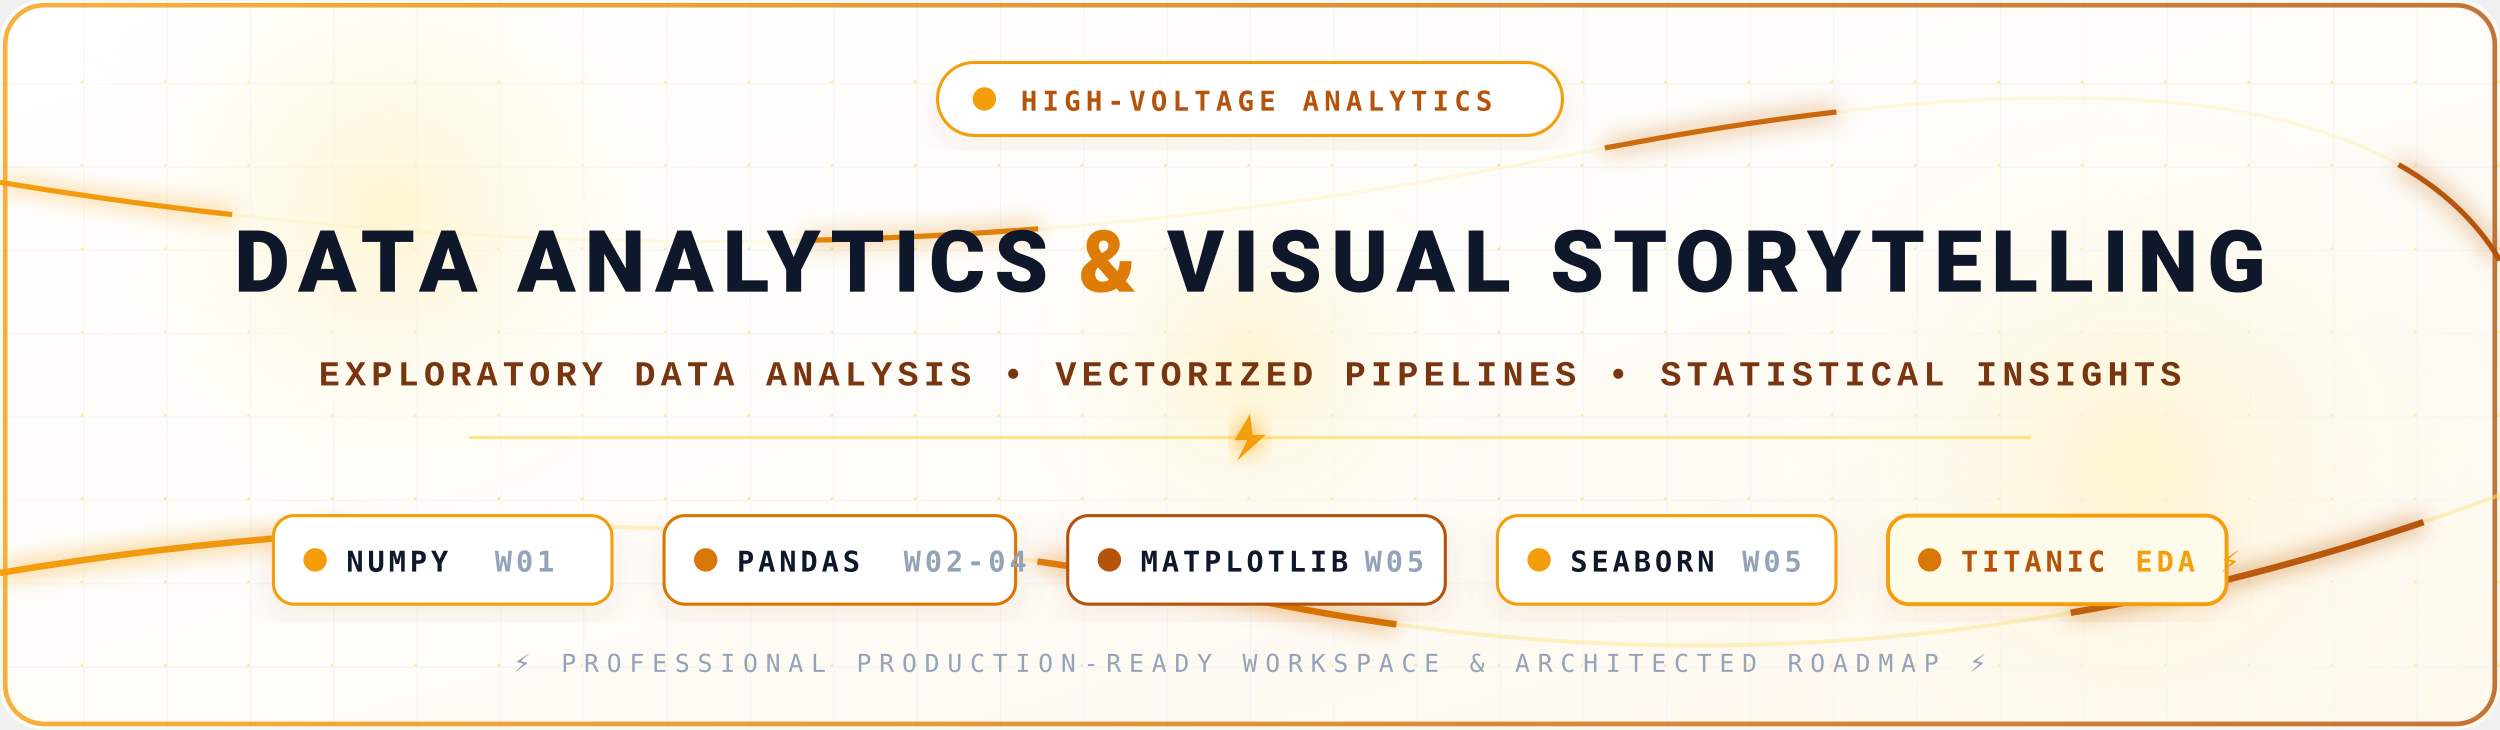
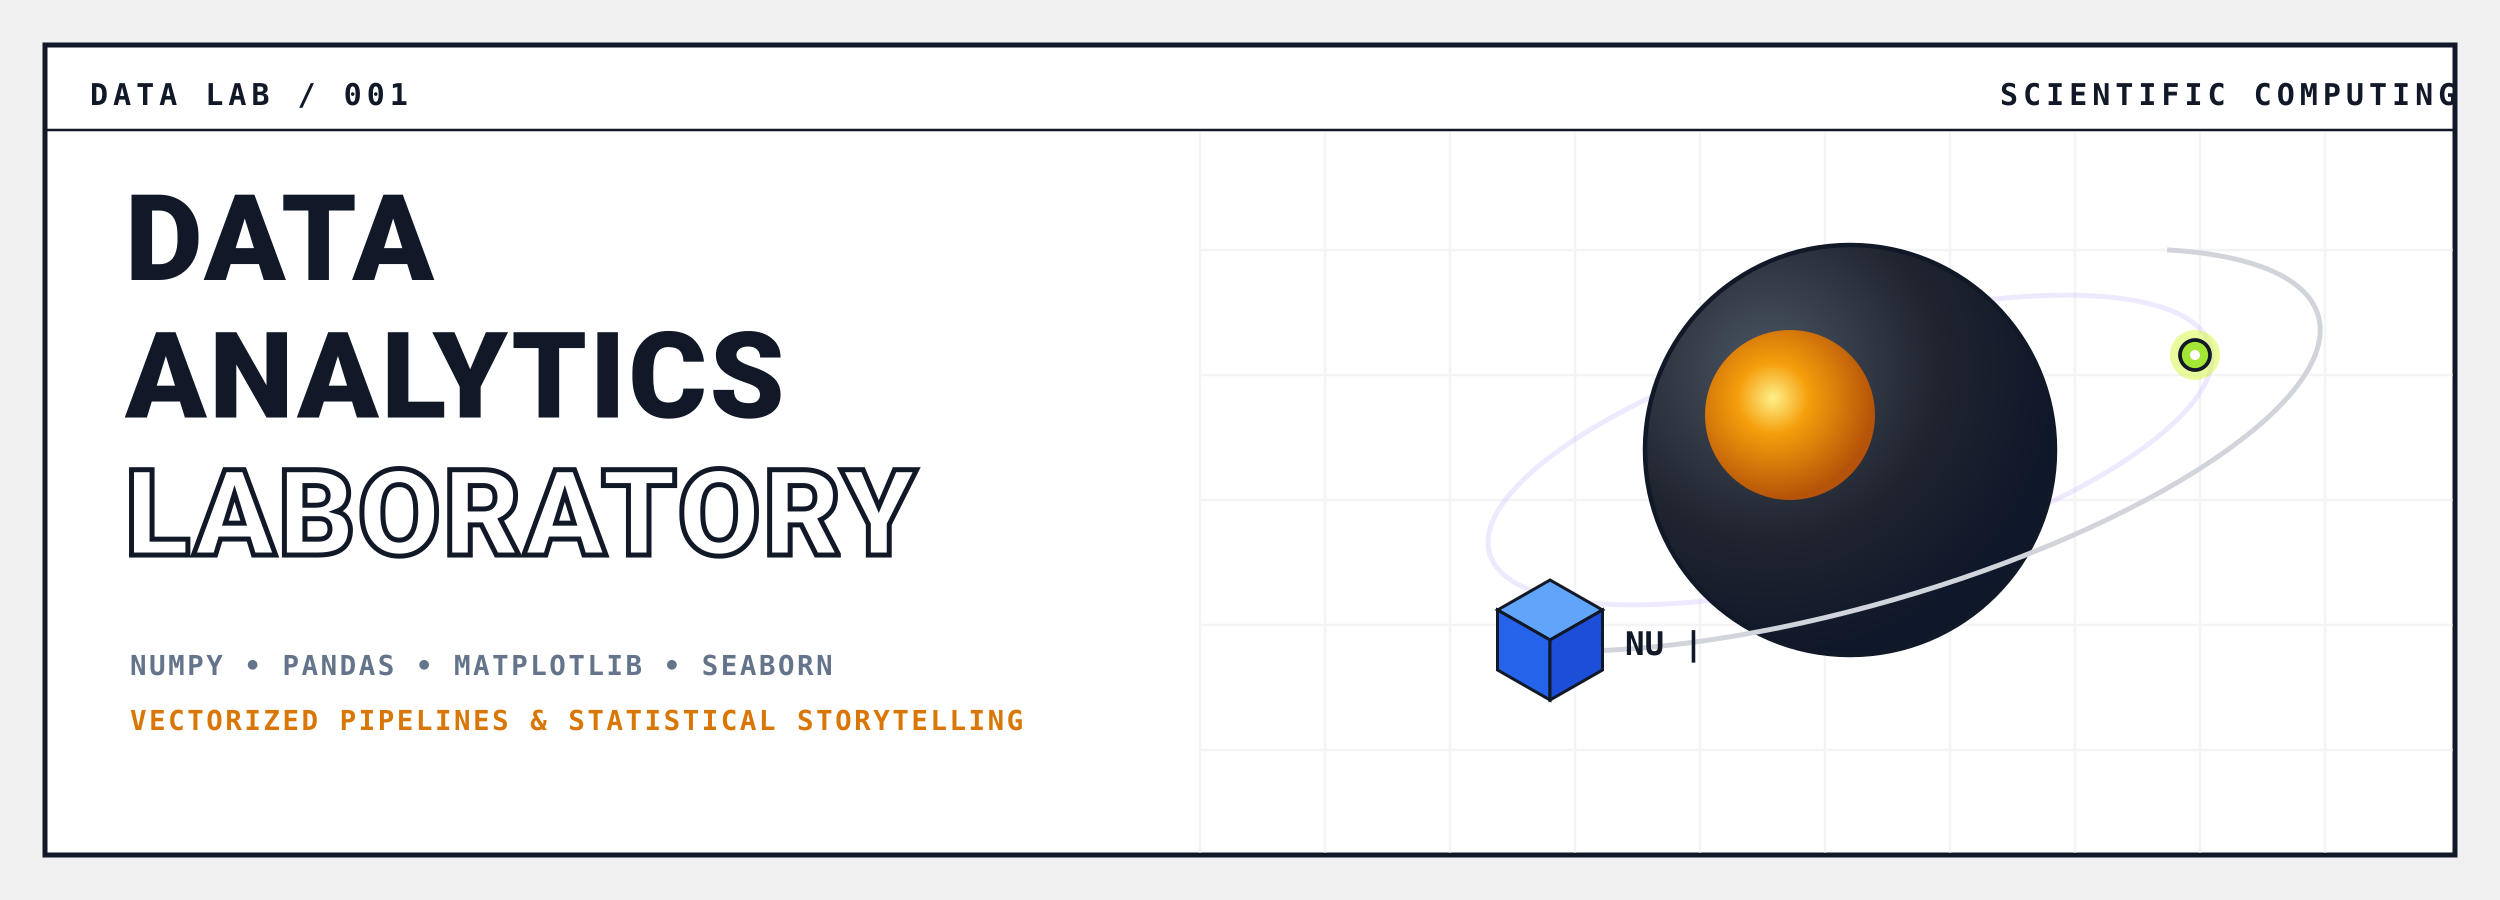
- <svg xmlns="http://www.w3.org/2000/svg" viewBox="0 0 960 280" width="100%" height="100%">
+ <svg xmlns="http://www.w3.org/2000/svg" viewBox="0 0 1000 360" width="100%" height="100%">
  <defs>
-     <linearGradient id="lightBg" x1="0%" y1="0%" x2="100%" y2="100%">
-       <stop offset="0%" stop-color="#ffffff" />
-       <stop offset="50%" stop-color="#fefcf7" />
-       <stop offset="100%" stop-color="#fff8ed" />
-     </linearGradient>
-     <linearGradient id="amberVoltage" x1="0%" y1="0%" x2="100%" y2="0%">
-       <stop offset="0%" stop-color="#f59e0b">
-         <animate attributeName="stop-color" values="#f59e0b;#d97706;#fbbf24;#f59e0b" dur="5s" repeatCount="indefinite" />
-       </stop>
-       <stop offset="50%" stop-color="#d97706">
-         <animate attributeName="stop-color" values="#d97706;#fbbf24;#f59e0b;#d97706" dur="5s" repeatCount="indefinite" />
-       </stop>
-       <stop offset="100%" stop-color="#b45309">
-         <animate attributeName="stop-color" values="#b45309;#f59e0b;#d97706;#b45309" dur="5s" repeatCount="indefinite" />
-       </stop>
-     </linearGradient>
-     <radialGradient id="sunGlow" cx="50%" cy="50%" r="50%">
-       <stop offset="0%" stop-color="#fef3c7" stop-opacity="0.8" />
-       <stop offset="100%" stop-color="#ffffff" stop-opacity="0" />
+     <style>
+       .mono-label { font-family: 'Consolas', monospace; font-size: 12px; font-weight: 700; fill: #111827; letter-spacing: 2px; }
+       .hero-solid { font-family: -apple-system, BlinkMacSystemFont, 'Segoe UI', Roboto, sans-serif; font-size: 48px; font-weight: 900; fill: #111827; letter-spacing: 1px; }
+       .hero-outline { font-family: -apple-system, BlinkMacSystemFont, 'Segoe UI', Roboto, sans-serif; font-size: 48px; font-weight: 900; fill: none; stroke: #111827; stroke-width: 2px; letter-spacing: 1px; }
+       .tag-sub { font-family: 'Consolas', monospace; font-size: 11px; font-weight: 600; fill: #64748B; letter-spacing: 1px; }
+       .tag-amber { font-family: 'Consolas', monospace; font-size: 11px; font-weight: 700; fill: #D97706; letter-spacing: 1px; }
+       .cube-label { font-family: 'Consolas', monospace; font-size: 13px; font-weight: 700; fill: #111827; }
+     </style>
+     <radialGradient id="sunAura" cx="40%" cy="40%" r="60%">
+       <stop offset="0%" stop-color="#FEF08A" />
+       <stop offset="35%" stop-color="#F59E0B" />
+       <stop offset="100%" stop-color="#B45309" />
    </radialGradient>
-     <filter id="amberGlow" x="-20%" y="-20%" width="140%" height="140%">
-       <feGaussianBlur stdDeviation="4" result="blur" />
-       <feComposite in="SourceGraphic" in2="blur" operator="over" />
-     </filter>
-     <pattern id="lightGrid" width="32" height="32" patternUnits="userSpaceOnUse">
-       <path d="M 32 0 L 0 0 0 32" fill="none" stroke="#f1f5f9" stroke-width="0.8" />
-       <circle cx="32" cy="32" r="1.2" fill="#fde68a" fill-opacity="0.8" />
-     </pattern>
-     <filter id="cardShadow" x="-10%" y="-10%" width="120%" height="130%">
-       <feDropShadow dx="0" dy="4" stdDeviation="6" flood-color="#b45309" flood-opacity="0.08" />
-     </filter>
+     <radialGradient id="darkPlanet" cx="30%" cy="30%" r="70%">
+       <stop offset="0%" stop-color="#4B5563" />
+       <stop offset="60%" stop-color="#1F242E" />
+       <stop offset="100%" stop-color="#0F172A" />
+     </radialGradient>
  </defs>
-   <style>
-     .title {
-       font-family: -apple-system, BlinkMacSystemFont, 'Segoe UI', Roboto, 'Helvetica Neue', Arial, sans-serif;
-       font-weight: 900;
-       letter-spacing: 3.5px;
-       text-transform: uppercase;
-       fill: #0f172a;
-     }
-     .subtitle {
-       font-family: 'Fira Code', 'Courier New', Courier, monospace;
-       font-size: 13.5px;
-       letter-spacing: 2px;
-       font-weight: 600;
-       fill: #78350f;
-     }
-     .chip {
-       font-family: 'Fira Code', monospace;
-       font-size: 11px;
-       font-weight: 700;
-       letter-spacing: 1.5px;
-     }
-     @keyframes floatBeam {
-       0% { stroke-dashoffset: 600; }
-       100% { stroke-dashoffset: 0; }
-     }
-     .beam {
-       stroke-dasharray: 140, 260;
-       animation: floatBeam 4.5s linear infinite;
-     }
-     .beam-reverse {
-       stroke-dasharray: 90, 220;
-       animation: floatBeam 5.5s linear infinite reverse;
-     }
-   </style>
-   <rect width="960" height="280" rx="16" fill="url(#lightBg)" />
-   <rect width="960" height="280" rx="16" fill="url(#lightGrid)" />
-   <circle cx="150" cy="80" r="140" fill="url(#sunGlow)" />
-   <circle cx="820" cy="180" r="160" fill="url(#sunGlow)" />
-   <circle cx="480" cy="140" r="100" fill="url(#sunGlow)" />
-   <rect width="956" height="276" x="2" y="2" rx="15" fill="none" stroke="url(#amberVoltage)" stroke-width="1.8" stroke-opacity="0.8" />
-   <path d="M 0 220 Q 240 180, 480 230 T 960 190" fill="none" stroke="#fde68a" stroke-width="1.5" stroke-opacity="0.5" />
-   <path d="M 0 220 Q 240 180, 480 230 T 960 190" fill="none" stroke="url(#amberVoltage)" stroke-width="2.5" class="beam" filter="url(#amberGlow)" />
-   <path d="M 0 70 Q 300 120, 600 60 T 960 100" fill="none" stroke="#fef3c7" stroke-width="1.2" stroke-opacity="0.6" />
-   <path d="M 0 70 Q 300 120, 600 60 T 960 100" fill="none" stroke="url(#amberVoltage)" stroke-width="2" class="beam-reverse" filter="url(#amberGlow)" />
-   <g transform="translate(360, 24)">
-     <rect width="240" height="28" rx="14" fill="#ffffff" stroke="#f59e0b" stroke-width="1.2" filter="url(#cardShadow)" />
-     <circle cx="18" cy="14" r="4.5" fill="#f59e0b">
-       <animate attributeName="opacity" values="1;0.3;1" dur="1.6s" repeatCount="indefinite" />
-     </circle>
-     <text x="32" y="18.5" fill="#b45309" font-family="'Fira Code', monospace" font-size="10.5" font-weight="700" letter-spacing="2">HIGH-VOLTAGE ANALYTICS</text>
+   <rect x="18" y="18" width="964" height="324" fill="#FFFFFF" stroke="#111827" stroke-width="2" />
+   <line x1="18" y1="52" x2="982" y2="52" stroke="#111827" stroke-width="1" />
+   <text x="36" y="42" class="mono-label">DATA LAB / 001</text>
+   <text x="800" y="42" class="mono-label">SCIENTIFIC COMPUTING</text>
+   <g stroke="#F3F4F6" stroke-width="1">
+     <line x1="480" y1="53" x2="480" y2="341" />
+     <line x1="530" y1="53" x2="530" y2="341" />
+     <line x1="580" y1="53" x2="580" y2="341" />
+     <line x1="630" y1="53" x2="630" y2="341" />
+     <line x1="680" y1="53" x2="680" y2="341" />
+     <line x1="730" y1="53" x2="730" y2="341" />
+     <line x1="780" y1="53" x2="780" y2="341" />
+     <line x1="830" y1="53" x2="830" y2="341" />
+     <line x1="880" y1="53" x2="880" y2="341" />
+     <line x1="930" y1="53" x2="930" y2="341" />
+     <line x1="480" y1="100" x2="981" y2="100" />
+     <line x1="480" y1="150" x2="981" y2="150" />
+     <line x1="480" y1="200" x2="981" y2="200" />
+     <line x1="480" y1="250" x2="981" y2="250" />
+     <line x1="480" y1="300" x2="981" y2="300" />
  </g>
-   <text x="480" y="112" text-anchor="middle" class="title" font-size="33">
-     DATA ANALYTICS <tspan fill="url(#amberVoltage)">&amp;</tspan> VISUAL STORYTELLING
-   </text>
-   <text x="480" y="148" text-anchor="middle" class="subtitle">
-     EXPLORATORY DATA ANALYSIS • VECTORIZED PIPELINES • STATISTICAL INSIGHTS
-   </text>
-   <g transform="translate(180, 168)">
-     <line x1="0" y1="0" x2="600" y2="0" stroke="#fde68a" stroke-width="1.2" />
-     <line x1="180" y1="0" x2="420" y2="0" stroke="url(#amberVoltage)" stroke-width="2.2" filter="url(#amberGlow)">
-       <animate attributeName="x1" values="60;280;60" dur="4s" repeatCount="indefinite" />
-       <animate attributeName="x2" values="320;540;320" dur="4s" repeatCount="indefinite" />
-     </line>
-     <polygon points="300,-9 294,1 299,1 295,9 306,-1 301,-1" fill="#f59e0b" filter="url(#amberGlow)">
-       <animate attributeName="fill" values="#f59e0b;#d97706;#fbbf24;#f59e0b" dur="3s" repeatCount="indefinite" />
-     </polygon>
-   </g>
-   <g transform="translate(105, 198)">
-     <g transform="translate(0, 0)">
-       <rect width="130" height="34" rx="8" fill="#ffffff" stroke="#f59e0b" stroke-width="1.2" filter="url(#cardShadow)" />
-       <circle cx="16" cy="17" r="4.5" fill="#f59e0b" />
-       <text x="28" y="21.5" fill="#0f172a" class="chip">NUMPY</text>
-       <text x="85" y="21.5" fill="#94a3b8" class="chip" font-size="9">W01</text>
+   <text x="50" y="112" class="hero-solid">DATA</text>
+   <text x="50" y="167" class="hero-solid">ANALYTICS</text>
+   <text x="50" y="222" class="hero-outline">LABORATORY</text>
+   <text x="52" y="270" class="tag-sub">NUMPY • PANDAS • MATPLOTLIB • SEABORN</text>
+   <text x="52" y="292" class="tag-amber">VECTORIZED PIPELINES &amp; STATISTICAL STORYTELLING</text>
+   <g transform="translate(740, 180)">
+     <ellipse cx="0" cy="0" rx="150" ry="48" fill="none" stroke="#C4B5FD" stroke-opacity="0.3" stroke-width="2" transform="rotate(-16)" />
+     <circle cx="0" cy="0" r="82" fill="url(#darkPlanet)" stroke="#111827" stroke-width="1.8" />
+     <circle cx="-24" cy="-14" r="34" fill="url(#sunAura)" />
+     <path d="M -144 42 A 150 48 0 0 0 144 -42" fill="none" stroke="#D1D5DB" stroke-width="2" transform="rotate(-16)" />
+     <g transform="translate(138, -38)">
+       <circle cx="0" cy="0" r="10" fill="#D4F93B" fill-opacity="0.5" />
+       <circle cx="0" cy="0" r="6" fill="#A3E635" stroke="#111827" stroke-width="1.5" />
+       <circle cx="0" cy="0" r="2" fill="#FFFFFF" />
    </g>
-     <g transform="translate(150, 0)">
-       <rect width="135" height="34" rx="8" fill="#ffffff" stroke="#d97706" stroke-width="1.2" filter="url(#cardShadow)" />
-       <circle cx="16" cy="17" r="4.5" fill="#d97706" />
-       <text x="28" y="21.5" fill="#0f172a" class="chip">PANDAS</text>
-       <text x="92" y="21.5" fill="#94a3b8" class="chip" font-size="9">W02-04</text>
-     </g>
-     <g transform="translate(305, 0)">
-       <rect width="145" height="34" rx="8" fill="#ffffff" stroke="#b45309" stroke-width="1.2" filter="url(#cardShadow)" />
-       <circle cx="16" cy="17" r="4.5" fill="#b45309" />
-       <text x="28" y="21.5" fill="#0f172a" class="chip">MATPLOTLIB</text>
-       <text x="114" y="21.5" fill="#94a3b8" class="chip" font-size="9">W05</text>
-     </g>
-     <g transform="translate(470, 0)">
-       <rect width="130" height="34" rx="8" fill="#ffffff" stroke="#f59e0b" stroke-width="1.2" filter="url(#cardShadow)" />
-       <circle cx="16" cy="17" r="4.5" fill="#f59e0b" />
-       <text x="28" y="21.5" fill="#0f172a" class="chip">SEABORN</text>
-       <text x="94" y="21.5" fill="#94a3b8" class="chip" font-size="9">W05</text>
-     </g>
-     <g transform="translate(620, 0)">
-       <rect width="130" height="34" rx="8" fill="#fffbeb" stroke="#f59e0b" stroke-width="1.5" filter="url(#cardShadow)" />
-       <circle cx="16" cy="17" r="4.5" fill="#d97706" />
-       <text x="28" y="21.5" fill="#b45309" class="chip">TITANIC</text>
-       <text x="95" y="21.5" fill="#f59e0b" class="chip" font-size="9">EDA ⚡</text>
+     <g transform="translate(-120, 76)">
+       <polygon points="0,-24 21,-12 0,0 -21,-12" fill="#60A5FA" stroke="#111827" stroke-width="1.2" />
+       <polygon points="-21,-12 0,0 0,24 -21,12" fill="#2563EB" stroke="#111827" stroke-width="1.2" />
+       <polygon points="0,0 21,-12 21,12 0,24" fill="#1D4ED8" stroke="#111827" stroke-width="1.2" />
+       <text x="30" y="6" class="cube-label">NU |</text>
    </g>
  </g>
-   <g transform="translate(480, 258)">
-     <text text-anchor="middle" font-family="'Fira Code', monospace" font-size="9.5" fill="#94a3b8" letter-spacing="3">
-       ⚡ PROFESSIONAL PRODUCTION-READY WORKSPACE &amp; ARCHITECTED ROADMAP ⚡
-     </text>
-   </g>
</svg>
